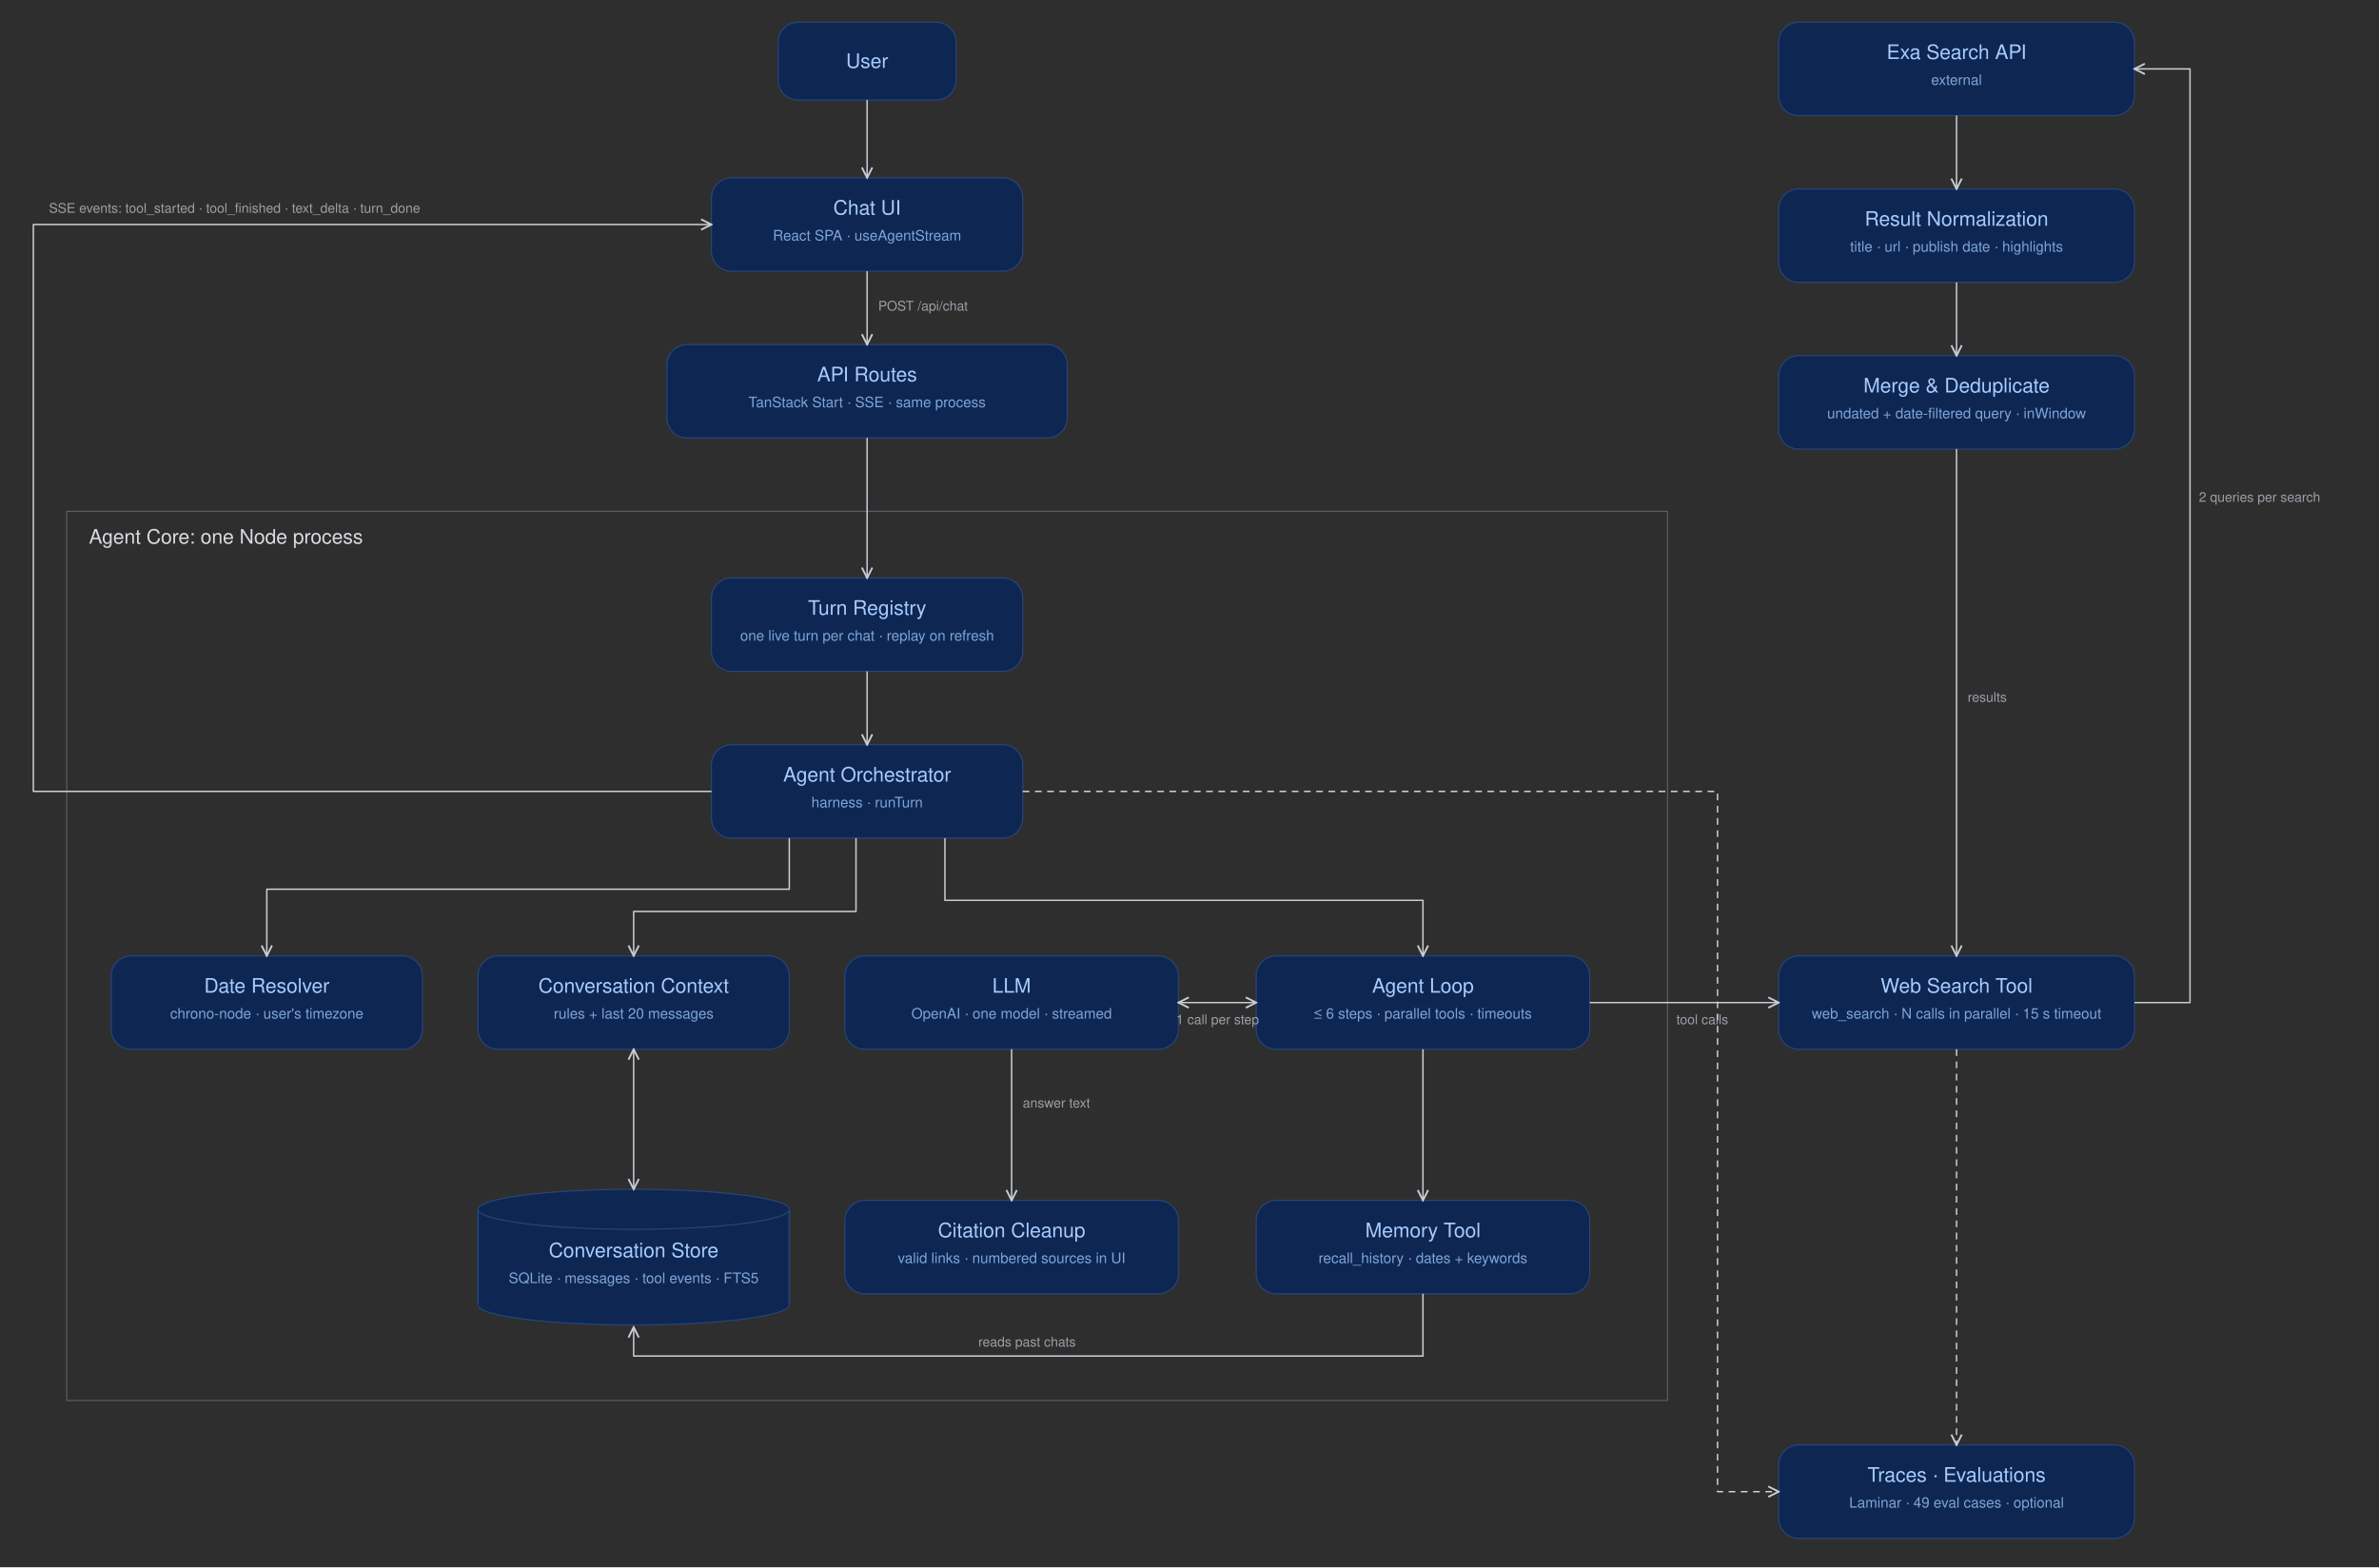
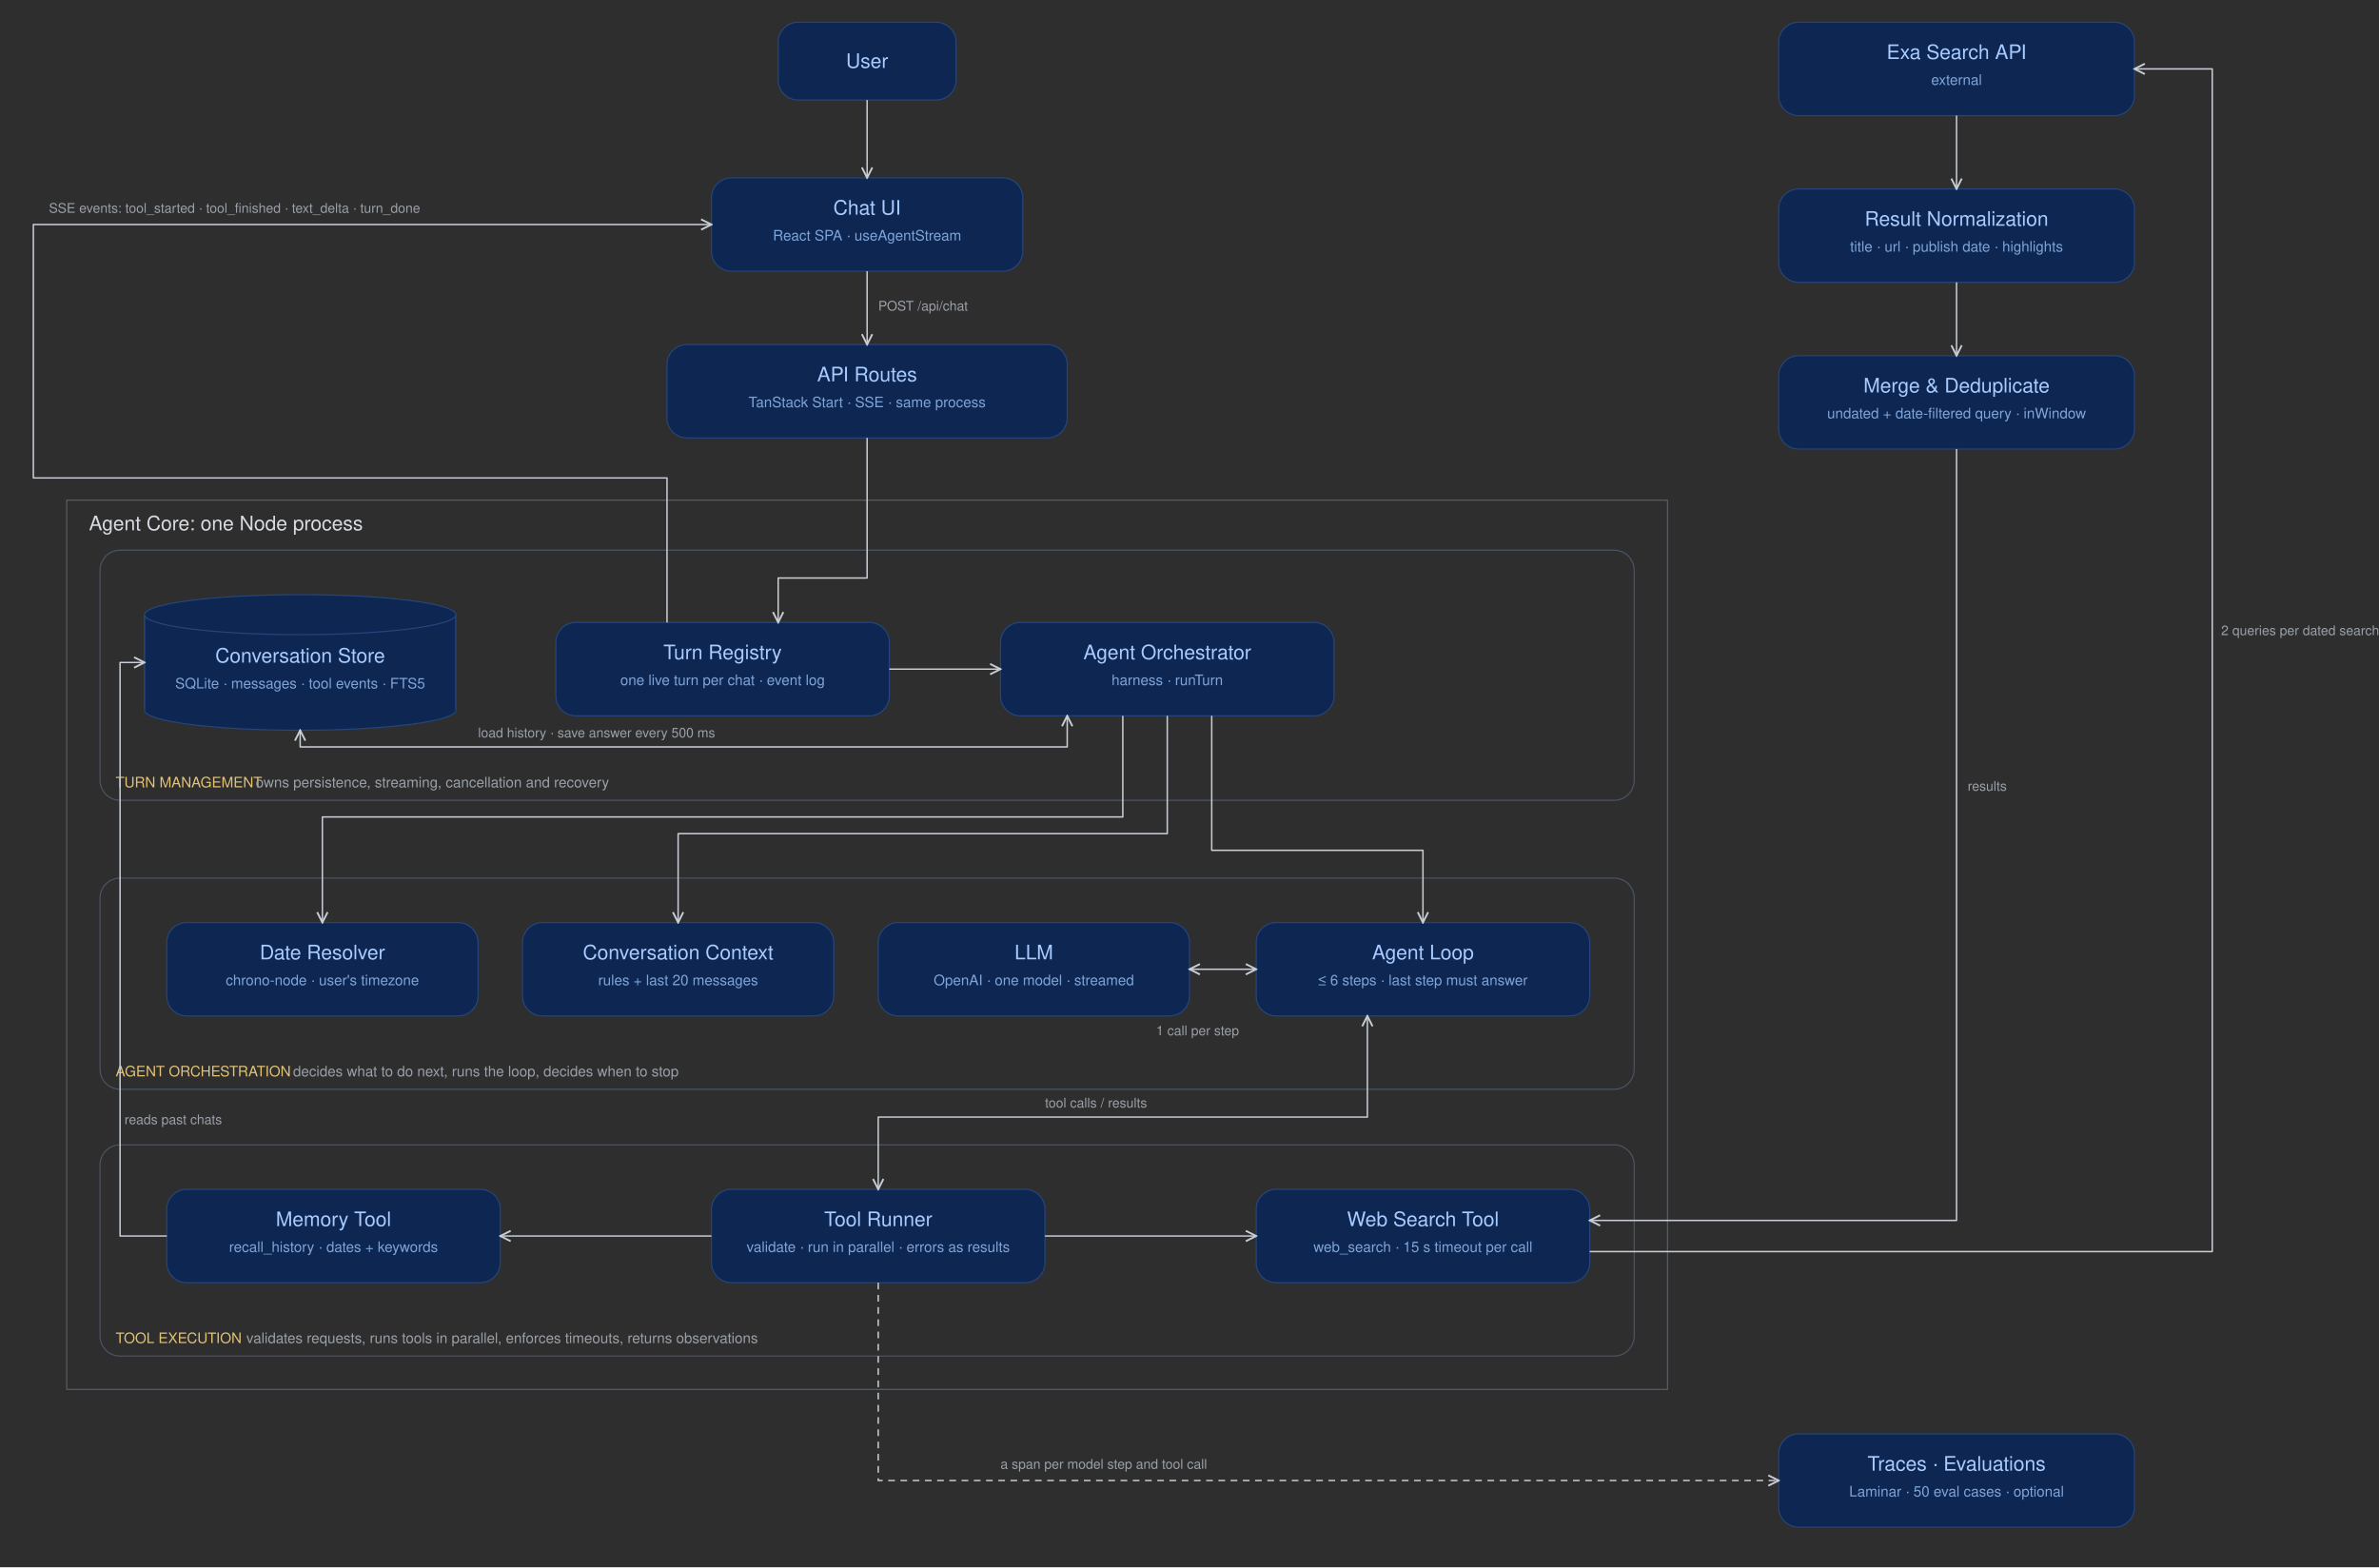
<svg xmlns="http://www.w3.org/2000/svg" viewBox="0 0 2140 1410" font-family="Helvetica, Arial, sans-serif">
  <defs>
    <marker id="a" viewBox="0 0 10 10" refX="9" refY="5" markerWidth="9" markerHeight="9" orient="auto-start-reverse">
      <path d="M1 1 L9 5 L1 9" fill="none" stroke="#c9ced6" stroke-width="1.4" />
    </marker>
  </defs>
  <rect x="0" y="0" width="2140" height="1410" fill="#2e2e2e" />
  <rect x="700" y="20" width="160" height="70" rx="18" fill="#0d2752" stroke="#27457a" />
  <text x="780.0" y="61.1" font-size="18" fill="#a9cbff" text-anchor="middle">User</text>
  <rect x="640" y="160" width="280" height="84" rx="18" fill="#0d2752" stroke="#27457a" />
  <text x="780.0" y="193.1" font-size="18" fill="#a9cbff" text-anchor="middle">Chat UI</text>
  <text x="780.0" y="216.35" font-size="13" fill="#7fa4d8" text-anchor="middle">React SPA · useAgentStream</text>
  <rect x="600" y="310" width="360" height="84" rx="18" fill="#0d2752" stroke="#27457a" />
  <text x="780.0" y="343.1" font-size="18" fill="#a9cbff" text-anchor="middle">API Routes</text>
  <text x="780.0" y="366.35" font-size="13" fill="#7fa4d8" text-anchor="middle">TanStack Start · SSE · same process</text>
  <polyline points="780,90 780,160" fill="none" stroke="#c9ced6" stroke-width="1.3" stroke-linejoin="round" marker-end="url(#a)" />
  <polyline points="780,244 780,310" fill="none" stroke="#c9ced6" stroke-width="1.3" stroke-linejoin="round" marker-end="url(#a)" />
  <text x="790" y="279.4" font-size="12" fill="#9aa0a8">POST /api/chat</text>
-   <rect x="60" y="460" width="1440" height="800" rx="0" fill="none" stroke="#5a5f66" />
-   <text x="80" y="489.1" font-size="18" fill="#d8dbe0">Agent Core: one Node process</text>
-   <rect x="640" y="520" width="280" height="84" rx="18" fill="#0d2752" stroke="#27457a" />
-   <text x="780.0" y="553.1" font-size="18" fill="#a9cbff" text-anchor="middle">Turn Registry</text>
-   <text x="780.0" y="576.35" font-size="13" fill="#7fa4d8" text-anchor="middle">one live turn per chat · replay on refresh</text>
-   <rect x="640" y="670" width="280" height="84" rx="18" fill="#0d2752" stroke="#27457a" />
-   <text x="780.0" y="703.1" font-size="18" fill="#a9cbff" text-anchor="middle">Agent Orchestrator</text>
-   <text x="780.0" y="726.35" font-size="13" fill="#7fa4d8" text-anchor="middle">harness · runTurn</text>
-   <polyline points="780,394 780,520" fill="none" stroke="#c9ced6" stroke-width="1.3" stroke-linejoin="round" marker-end="url(#a)" />
-   <polyline points="780,604 780,670" fill="none" stroke="#c9ced6" stroke-width="1.3" stroke-linejoin="round" marker-end="url(#a)" />
-   <rect x="100" y="860" width="280" height="84" rx="18" fill="#0d2752" stroke="#27457a" />
-   <text x="240.0" y="893.1" font-size="18" fill="#a9cbff" text-anchor="middle">Date Resolver</text>
-   <text x="240.0" y="916.35" font-size="13" fill="#7fa4d8" text-anchor="middle">chrono-node · user's timezone</text>
-   <rect x="430" y="860" width="280" height="84" rx="18" fill="#0d2752" stroke="#27457a" />
-   <text x="570.0" y="893.1" font-size="18" fill="#a9cbff" text-anchor="middle">Conversation Context</text>
-   <text x="570.0" y="916.35" font-size="13" fill="#7fa4d8" text-anchor="middle">rules + last 20 messages</text>
-   <rect x="760" y="860" width="300" height="84" rx="18" fill="#0d2752" stroke="#27457a" />
-   <text x="910.0" y="893.1" font-size="18" fill="#a9cbff" text-anchor="middle">LLM</text>
-   <text x="910.0" y="916.35" font-size="13" fill="#7fa4d8" text-anchor="middle">OpenAI · one model · streamed</text>
-   <rect x="1130" y="860" width="300" height="84" rx="18" fill="#0d2752" stroke="#27457a" />
-   <text x="1280.0" y="893.1" font-size="18" fill="#a9cbff" text-anchor="middle">Agent Loop</text>
-   <text x="1280.0" y="916.35" font-size="13" fill="#7fa4d8" text-anchor="middle">≤ 6 steps · parallel tools · timeouts</text>
-   <polyline points="710,754 710,800 240,800 240,860" fill="none" stroke="#c9ced6" stroke-width="1.3" stroke-linejoin="round" marker-end="url(#a)" />
-   <polyline points="770,754 770,820 570,820 570,860" fill="none" stroke="#c9ced6" stroke-width="1.3" stroke-linejoin="round" marker-end="url(#a)" />
-   <polyline points="850,754 850,810 1280,810 1280,860" fill="none" stroke="#c9ced6" stroke-width="1.3" stroke-linejoin="round" marker-end="url(#a)" />
-   <polyline points="1130,902 1060,902" fill="none" stroke="#c9ced6" stroke-width="1.3" stroke-linejoin="round" marker-end="url(#a)" marker-start="url(#a)" />
-   <text x="1058" y="921.4" font-size="12" fill="#9aa0a8">1 call per step</text>
-   <ellipse cx="570.0" cy="1174.0" rx="140.0" ry="18.0" fill="#0d2752" stroke="#27457a" />
-   <rect x="430" y="1088" width="280" height="86" rx="0" fill="#0d2752" stroke="#0d2752" />
-   <polyline points="430,1088 430,1174" fill="none" stroke="#27457a" stroke-width="1.3" stroke-linejoin="round" />
-   <polyline points="710,1088 710,1174" fill="none" stroke="#27457a" stroke-width="1.3" stroke-linejoin="round" />
-   <ellipse cx="570.0" cy="1088.0" rx="140.0" ry="18.0" fill="#0d2752" stroke="#27457a" />
-   <text x="570.0" y="1131.1" font-size="18" fill="#a9cbff" text-anchor="middle">Conversation Store</text>
-   <text x="570.0" y="1154.35" font-size="13" fill="#7fa4d8" text-anchor="middle">SQLite · messages · tool events · FTS5</text>
-   <rect x="760" y="1080" width="300" height="84" rx="18" fill="#0d2752" stroke="#27457a" />
-   <text x="910.0" y="1113.1" font-size="18" fill="#a9cbff" text-anchor="middle">Citation Cleanup</text>
-   <text x="910.0" y="1136.35" font-size="13" fill="#7fa4d8" text-anchor="middle">valid links · numbered sources in UI</text>
-   <rect x="1130" y="1080" width="300" height="84" rx="18" fill="#0d2752" stroke="#27457a" />
-   <text x="1280.0" y="1113.1" font-size="18" fill="#a9cbff" text-anchor="middle">Memory Tool</text>
-   <text x="1280.0" y="1136.35" font-size="13" fill="#7fa4d8" text-anchor="middle">recall_history · dates + keywords</text>
-   <polyline points="570,944 570,1070" fill="none" stroke="#c9ced6" stroke-width="1.3" stroke-linejoin="round" marker-end="url(#a)" marker-start="url(#a)" />
-   <polyline points="910,944 910,1080" fill="none" stroke="#c9ced6" stroke-width="1.3" stroke-linejoin="round" marker-end="url(#a)" />
-   <text x="920" y="996.4" font-size="12" fill="#9aa0a8">answer text</text>
-   <polyline points="1280,944 1280,1080" fill="none" stroke="#c9ced6" stroke-width="1.3" stroke-linejoin="round" marker-end="url(#a)" />
-   <polyline points="1280,1164 1280,1220 570,1220 570,1194" fill="none" stroke="#c9ced6" stroke-width="1.3" stroke-linejoin="round" marker-end="url(#a)" />
-   <text x="880" y="1211.4" font-size="12" fill="#9aa0a8">reads past chats</text>
-   <polyline points="640,712 30,712 30,202 640,202" fill="none" stroke="#c9ced6" stroke-width="1.3" stroke-linejoin="round" marker-end="url(#a)" />
+   <rect x="60" y="450" width="1440" height="800" rx="0" fill="none" stroke="#5a5f66" />
+   <text x="80" y="477.1" font-size="18" fill="#d8dbe0">Agent Core: one Node process</text>
+   <rect x="90" y="495" width="1380" height="225" rx="18" fill="none" stroke="#4a5568" />
+   <text x="104" y="708.35" font-size="13" fill="#e2c275">TURN MANAGEMENT</text>
+   <text x="230.0" y="708.35" font-size="13" fill="#9aa0a8">owns persistence, streaming, cancellation and recovery</text>
+   <ellipse cx="270.0" cy="639.0" rx="140.0" ry="18.0" fill="#0d2752" stroke="#27457a" />
+   <rect x="130" y="553" width="280" height="86" rx="0" fill="#0d2752" stroke="#0d2752" />
+   <polyline points="130,553 130,639" fill="none" stroke="#27457a" stroke-width="1.3" stroke-linejoin="round" />
+   <polyline points="410,553 410,639" fill="none" stroke="#27457a" stroke-width="1.3" stroke-linejoin="round" />
+   <ellipse cx="270.0" cy="553.0" rx="140.0" ry="18.0" fill="#0d2752" stroke="#27457a" />
+   <text x="270.0" y="596.1" font-size="18" fill="#a9cbff" text-anchor="middle">Conversation Store</text>
+   <text x="270.0" y="619.35" font-size="13" fill="#7fa4d8" text-anchor="middle">SQLite · messages · tool events · FTS5</text>
+   <rect x="500" y="560" width="300" height="84" rx="18" fill="#0d2752" stroke="#27457a" />
+   <text x="650.0" y="593.1" font-size="18" fill="#a9cbff" text-anchor="middle">Turn Registry</text>
+   <text x="650.0" y="616.35" font-size="13" fill="#7fa4d8" text-anchor="middle">one live turn per chat · event log</text>
+   <rect x="900" y="560" width="300" height="84" rx="18" fill="#0d2752" stroke="#27457a" />
+   <text x="1050.0" y="593.1" font-size="18" fill="#a9cbff" text-anchor="middle">Agent Orchestrator</text>
+   <text x="1050.0" y="616.35" font-size="13" fill="#7fa4d8" text-anchor="middle">harness · runTurn</text>
+   <polyline points="780,394 780,520 700,520 700,560" fill="none" stroke="#c9ced6" stroke-width="1.3" stroke-linejoin="round" marker-end="url(#a)" />
+   <polyline points="800,602 900,602" fill="none" stroke="#c9ced6" stroke-width="1.3" stroke-linejoin="round" marker-end="url(#a)" />
+   <polyline points="960,644 960,672 270,672 270,657" fill="none" stroke="#c9ced6" stroke-width="1.3" stroke-linejoin="round" marker-end="url(#a)" marker-start="url(#a)" />
+   <text x="430" y="663.4" font-size="12" fill="#9aa0a8">load history · save answer every 500 ms</text>
+   <polyline points="600,560 600,430 30,430 30,202 640,202" fill="none" stroke="#c9ced6" stroke-width="1.3" stroke-linejoin="round" marker-end="url(#a)" />
  <text x="44" y="191.4" font-size="12" fill="#9aa0a8">SSE events: tool_started · tool_finished · text_delta · turn_done</text>
+   <rect x="90" y="790" width="1380" height="190" rx="18" fill="none" stroke="#4a5568" />
+   <text x="104" y="968.35" font-size="13" fill="#e2c275">AGENT ORCHESTRATION</text>
+   <text x="263.6" y="968.35" font-size="13" fill="#9aa0a8">decides what to do next, runs the loop, decides when to stop</text>
+   <rect x="150" y="830" width="280" height="84" rx="18" fill="#0d2752" stroke="#27457a" />
+   <text x="290.0" y="863.1" font-size="18" fill="#a9cbff" text-anchor="middle">Date Resolver</text>
+   <text x="290.0" y="886.35" font-size="13" fill="#7fa4d8" text-anchor="middle">chrono-node · user's timezone</text>
+   <rect x="470" y="830" width="280" height="84" rx="18" fill="#0d2752" stroke="#27457a" />
+   <text x="610.0" y="863.1" font-size="18" fill="#a9cbff" text-anchor="middle">Conversation Context</text>
+   <text x="610.0" y="886.35" font-size="13" fill="#7fa4d8" text-anchor="middle">rules + last 20 messages</text>
+   <rect x="790" y="830" width="280" height="84" rx="18" fill="#0d2752" stroke="#27457a" />
+   <text x="930.0" y="863.1" font-size="18" fill="#a9cbff" text-anchor="middle">LLM</text>
+   <text x="930.0" y="886.35" font-size="13" fill="#7fa4d8" text-anchor="middle">OpenAI · one model · streamed</text>
+   <rect x="1130" y="830" width="300" height="84" rx="18" fill="#0d2752" stroke="#27457a" />
+   <text x="1280.0" y="863.1" font-size="18" fill="#a9cbff" text-anchor="middle">Agent Loop</text>
+   <text x="1280.0" y="886.35" font-size="13" fill="#7fa4d8" text-anchor="middle">≤ 6 steps · last step must answer</text>
+   <polyline points="1010,644 1010,735 290,735 290,830" fill="none" stroke="#c9ced6" stroke-width="1.3" stroke-linejoin="round" marker-end="url(#a)" />
+   <polyline points="1050,644 1050,750 610,750 610,830" fill="none" stroke="#c9ced6" stroke-width="1.3" stroke-linejoin="round" marker-end="url(#a)" />
+   <polyline points="1090,644 1090,765 1280,765 1280,830" fill="none" stroke="#c9ced6" stroke-width="1.3" stroke-linejoin="round" marker-end="url(#a)" />
+   <polyline points="1130,872 1070,872" fill="none" stroke="#c9ced6" stroke-width="1.3" stroke-linejoin="round" marker-end="url(#a)" marker-start="url(#a)" />
+   <text x="1040" y="931.4" font-size="12" fill="#9aa0a8">1 call per step</text>
+   <rect x="90" y="1030" width="1380" height="190" rx="18" fill="none" stroke="#4a5568" />
+   <text x="104" y="1208.35" font-size="13" fill="#e2c275">TOOL EXECUTION</text>
+   <text x="221.6" y="1208.35" font-size="13" fill="#9aa0a8">validates requests, runs tools in parallel, enforces timeouts, returns observations</text>
+   <rect x="150" y="1070" width="300" height="84" rx="18" fill="#0d2752" stroke="#27457a" />
+   <text x="300.0" y="1103.1" font-size="18" fill="#a9cbff" text-anchor="middle">Memory Tool</text>
+   <text x="300.0" y="1126.35" font-size="13" fill="#7fa4d8" text-anchor="middle">recall_history · dates + keywords</text>
+   <rect x="640" y="1070" width="300" height="84" rx="18" fill="#0d2752" stroke="#27457a" />
+   <text x="790.0" y="1103.1" font-size="18" fill="#a9cbff" text-anchor="middle">Tool Runner</text>
+   <text x="790.0" y="1126.35" font-size="13" fill="#7fa4d8" text-anchor="middle">validate · run in parallel · errors as results</text>
+   <rect x="1130" y="1070" width="300" height="84" rx="18" fill="#0d2752" stroke="#27457a" />
+   <text x="1280.0" y="1103.1" font-size="18" fill="#a9cbff" text-anchor="middle">Web Search Tool</text>
+   <text x="1280.0" y="1126.35" font-size="13" fill="#7fa4d8" text-anchor="middle">web_search · 15 s timeout per call</text>
+   <polyline points="1230,914 1230,1005 790,1005 790,1070" fill="none" stroke="#c9ced6" stroke-width="1.3" stroke-linejoin="round" marker-end="url(#a)" marker-start="url(#a)" />
+   <text x="940" y="996.4" font-size="12" fill="#9aa0a8">tool calls / results</text>
+   <polyline points="640,1112 450,1112" fill="none" stroke="#c9ced6" stroke-width="1.3" stroke-linejoin="round" marker-end="url(#a)" />
+   <polyline points="940,1112 1130,1112" fill="none" stroke="#c9ced6" stroke-width="1.3" stroke-linejoin="round" marker-end="url(#a)" />
+   <polyline points="150,1112 108,1112 108,596 130,596" fill="none" stroke="#c9ced6" stroke-width="1.3" stroke-linejoin="round" marker-end="url(#a)" />
+   <text x="112" y="1011.4" font-size="12" fill="#9aa0a8">reads past chats</text>
  <rect x="1600" y="20" width="320" height="84" rx="18" fill="#0d2752" stroke="#27457a" />
  <text x="1760.0" y="53.1" font-size="18" fill="#a9cbff" text-anchor="middle">Exa Search API</text>
  <text x="1760.0" y="76.35" font-size="13" fill="#7fa4d8" text-anchor="middle">external</text>
  <rect x="1600" y="170" width="320" height="84" rx="18" fill="#0d2752" stroke="#27457a" />
  <text x="1760.0" y="203.1" font-size="18" fill="#a9cbff" text-anchor="middle">Result Normalization</text>
  <text x="1760.0" y="226.35" font-size="13" fill="#7fa4d8" text-anchor="middle">title · url · publish date · highlights</text>
  <rect x="1600" y="320" width="320" height="84" rx="18" fill="#0d2752" stroke="#27457a" />
  <text x="1760.0" y="353.1" font-size="18" fill="#a9cbff" text-anchor="middle">Merge &amp; Deduplicate</text>
  <text x="1760.0" y="376.35" font-size="13" fill="#7fa4d8" text-anchor="middle">undated + date-filtered query · inWindow</text>
-   <rect x="1600" y="860" width="320" height="84" rx="18" fill="#0d2752" stroke="#27457a" />
-   <text x="1760.0" y="893.1" font-size="18" fill="#a9cbff" text-anchor="middle">Web Search Tool</text>
-   <text x="1760.0" y="916.35" font-size="13" fill="#7fa4d8" text-anchor="middle">web_search · N calls in parallel · 15 s timeout</text>
-   <polyline points="1430,902 1600,902" fill="none" stroke="#c9ced6" stroke-width="1.3" stroke-linejoin="round" marker-end="url(#a)" />
-   <text x="1508" y="921.4" font-size="12" fill="#9aa0a8">tool calls</text>
-   <polyline points="1920,902 1970,902 1970,62 1920,62" fill="none" stroke="#c9ced6" stroke-width="1.3" stroke-linejoin="round" marker-end="url(#a)" />
-   <text x="1978" y="451.4" font-size="12" fill="#9aa0a8">2 queries per search</text>
+   <polyline points="1430,1126 1990,1126 1990,62 1920,62" fill="none" stroke="#c9ced6" stroke-width="1.3" stroke-linejoin="round" marker-end="url(#a)" />
+   <text x="1998" y="571.4" font-size="12" fill="#9aa0a8">2 queries per dated search</text>
  <polyline points="1760,104 1760,170" fill="none" stroke="#c9ced6" stroke-width="1.3" stroke-linejoin="round" marker-end="url(#a)" />
  <polyline points="1760,254 1760,320" fill="none" stroke="#c9ced6" stroke-width="1.3" stroke-linejoin="round" marker-end="url(#a)" />
-   <polyline points="1760,404 1760,860" fill="none" stroke="#c9ced6" stroke-width="1.3" stroke-linejoin="round" marker-end="url(#a)" />
-   <text x="1770" y="631.4" font-size="12" fill="#9aa0a8">results</text>
-   <rect x="1600" y="1300" width="320" height="84" rx="18" fill="#0d2752" stroke="#27457a" />
-   <text x="1760.0" y="1333.1" font-size="18" fill="#a9cbff" text-anchor="middle">Traces · Evaluations</text>
-   <text x="1760.0" y="1356.35" font-size="13" fill="#7fa4d8" text-anchor="middle">Laminar · 49 eval cases · optional</text>
-   <polyline points="920,712 1545,712 1545,1342 1600,1342" fill="none" stroke="#c9ced6" stroke-width="1.3" stroke-linejoin="round" stroke-dasharray="6 5" marker-end="url(#a)" />
-   <polyline points="1760,944 1760,1300" fill="none" stroke="#c9ced6" stroke-width="1.3" stroke-linejoin="round" stroke-dasharray="6 5" marker-end="url(#a)" />
+   <polyline points="1760,404 1760,1098 1430,1098" fill="none" stroke="#c9ced6" stroke-width="1.3" stroke-linejoin="round" marker-end="url(#a)" />
+   <text x="1770" y="711.4" font-size="12" fill="#9aa0a8">results</text>
+   <rect x="1600" y="1290" width="320" height="84" rx="18" fill="#0d2752" stroke="#27457a" />
+   <text x="1760.0" y="1323.1" font-size="18" fill="#a9cbff" text-anchor="middle">Traces · Evaluations</text>
+   <text x="1760.0" y="1346.35" font-size="13" fill="#7fa4d8" text-anchor="middle">Laminar · 50 eval cases · optional</text>
+   <polyline points="790,1154 790,1332 1600,1332" fill="none" stroke="#c9ced6" stroke-width="1.3" stroke-linejoin="round" stroke-dasharray="6 5" marker-end="url(#a)" />
+   <text x="900" y="1321.4" font-size="12" fill="#9aa0a8">a span per model step and tool call</text>
</svg>
